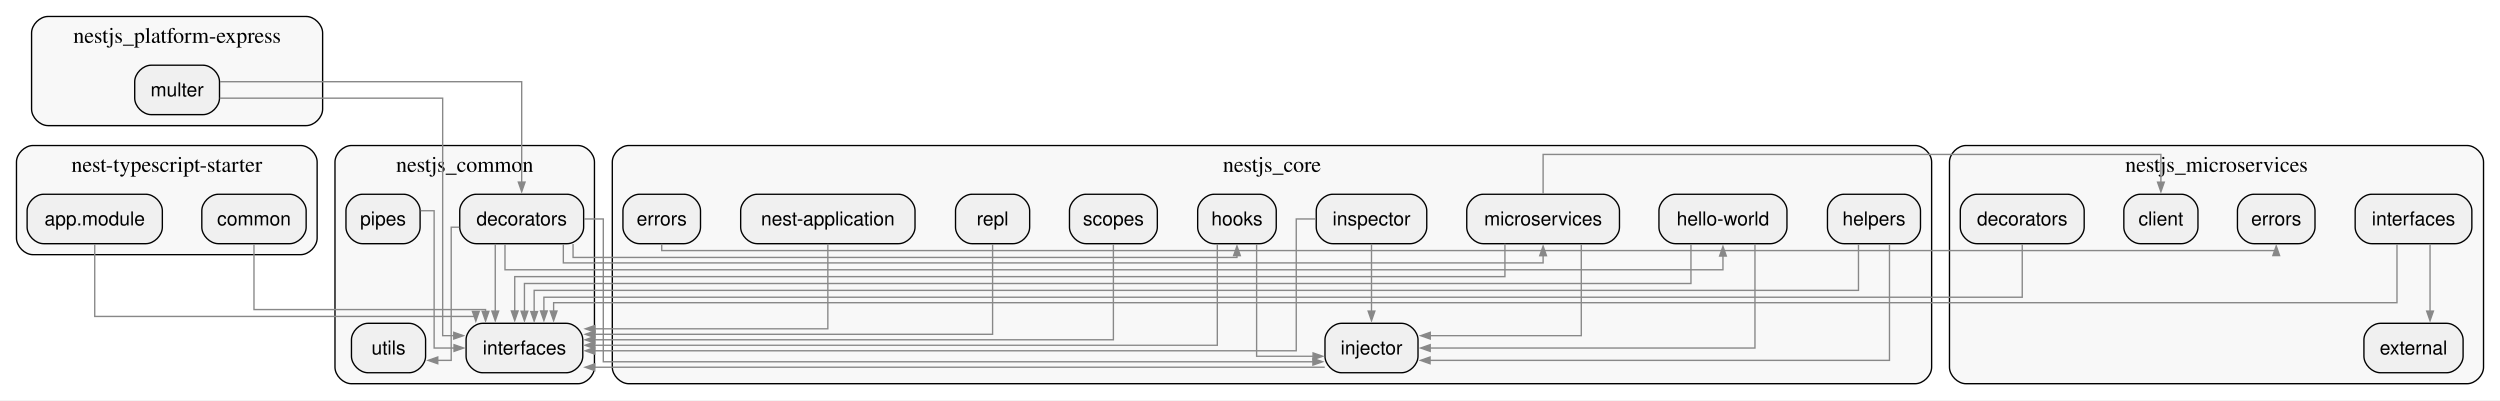
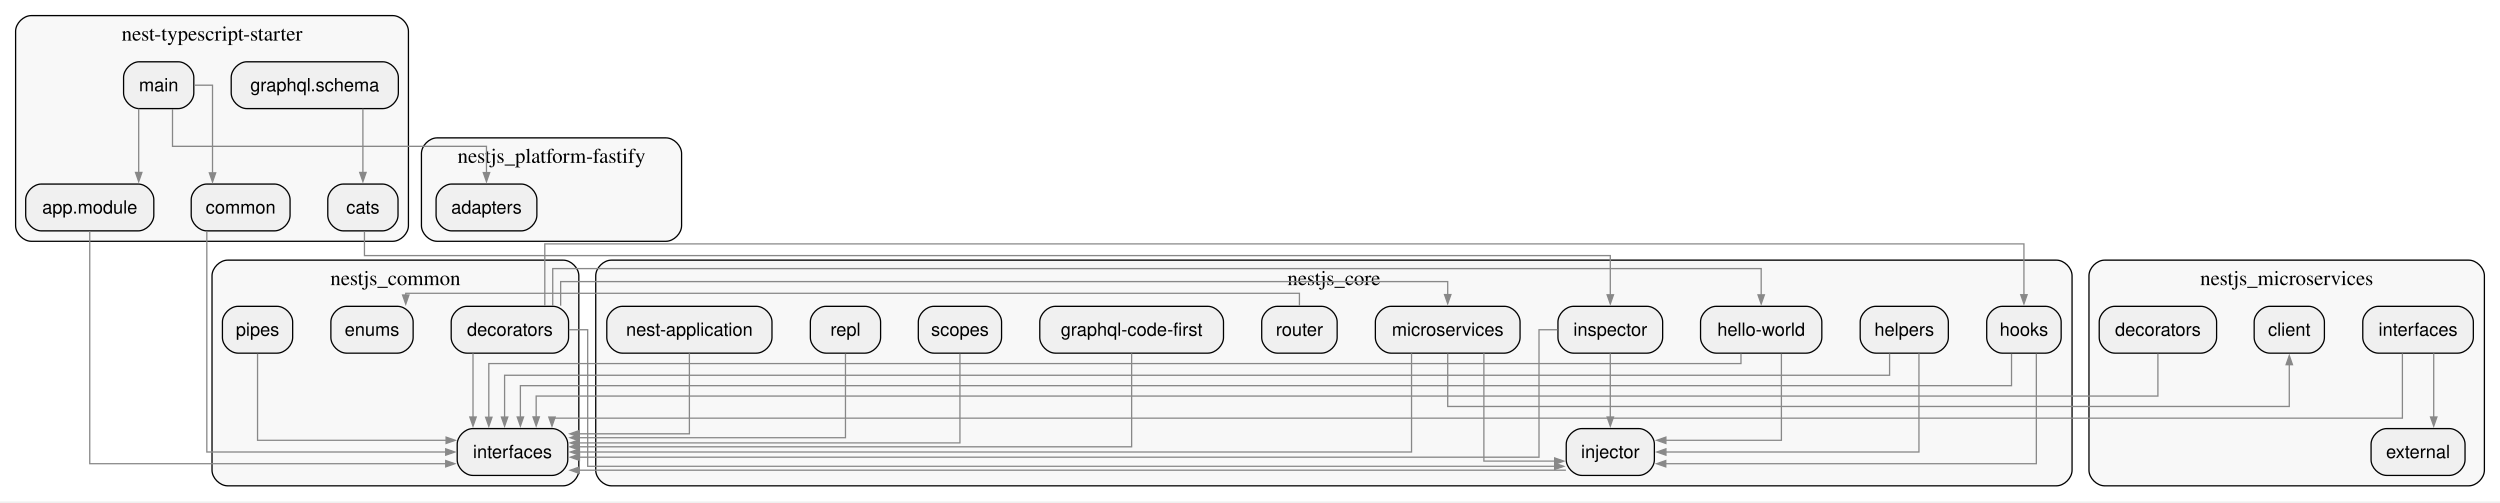
- <svg xmlns="http://www.w3.org/2000/svg" width="1821pt" height="292pt" viewBox="0.00 0.00 1821.00 292.00">
-   <g id="graph0" class="graph" transform="scale(1 1) rotate(0) translate(4 287.5)">
-     <polygon fill="white" stroke="none" points="-4,4 -4,-287.5 1817,-287.5 1817,4 -4,4" />
+ <svg xmlns="http://www.w3.org/2000/svg" width="1922pt" height="386pt" viewBox="0.00 0.00 1922.00 386.00">
+   <g id="graph0" class="graph" transform="scale(1 1) rotate(0) translate(4 381.5)">
+     <polygon fill="white" stroke="none" points="-4,4 -4,-381.5 1918,-381.5 1918,4 -4,4" />
    <g id="clust1" class="cluster">
-       <path fill="#f8f8f8" stroke="black" d="M20,-102C20,-102 215,-102 215,-102 221,-102 227,-108 227,-114 227,-114 227,-169.5 227,-169.5 227,-175.5 221,-181.5 215,-181.5 215,-181.5 20,-181.5 20,-181.5 14,-181.5 8,-175.5 8,-169.5 8,-169.5 8,-114 8,-114 8,-108 14,-102 20,-102" />
-       <text xml:space="preserve" text-anchor="middle" x="117.5" y="-162.3" font-family="Times,serif" font-size="16.00">nest-typescript-starter</text>
+       <path fill="#f8f8f8" stroke="black" d="M20,-196C20,-196 298,-196 298,-196 304,-196 310,-202 310,-208 310,-208 310,-357.5 310,-357.5 310,-363.5 304,-369.5 298,-369.5 298,-369.5 20,-369.5 20,-369.5 14,-369.5 8,-363.5 8,-357.5 8,-357.5 8,-208 8,-208 8,-202 14,-196 20,-196" />
+       <text xml:space="preserve" text-anchor="middle" x="159" y="-350.3" font-family="Times,serif" font-size="16.00">nest-typescript-starter</text>
    </g>
    <g id="clust2" class="cluster">
-       <path fill="#f8f8f8" stroke="black" d="M252,-8C252,-8 417,-8 417,-8 423,-8 429,-14 429,-20 429,-20 429,-169.5 429,-169.5 429,-175.5 423,-181.5 417,-181.5 417,-181.5 252,-181.5 252,-181.5 246,-181.5 240,-175.5 240,-169.5 240,-169.5 240,-20 240,-20 240,-14 246,-8 252,-8" />
-       <text xml:space="preserve" text-anchor="middle" x="334.5" y="-162.3" font-family="Times,serif" font-size="16.00">nestjs_common</text>
+       <path fill="#f8f8f8" stroke="black" d="M171,-8C171,-8 429,-8 429,-8 435,-8 441,-14 441,-20 441,-20 441,-169.5 441,-169.5 441,-175.5 435,-181.5 429,-181.5 429,-181.5 171,-181.5 171,-181.5 165,-181.5 159,-175.5 159,-169.5 159,-169.5 159,-20 159,-20 159,-14 165,-8 171,-8" />
+       <text xml:space="preserve" text-anchor="middle" x="300" y="-162.3" font-family="Times,serif" font-size="16.00">nestjs_common</text>
    </g>
    <g id="clust3" class="cluster">
-       <path fill="#f8f8f8" stroke="black" d="M454,-8C454,-8 1391,-8 1391,-8 1397,-8 1403,-14 1403,-20 1403,-20 1403,-169.5 1403,-169.5 1403,-175.5 1397,-181.5 1391,-181.5 1391,-181.5 454,-181.5 454,-181.5 448,-181.5 442,-175.5 442,-169.5 442,-169.5 442,-20 442,-20 442,-14 448,-8 454,-8" />
-       <text xml:space="preserve" text-anchor="middle" x="922.5" y="-162.3" font-family="Times,serif" font-size="16.00">nestjs_core</text>
+       <path fill="#f8f8f8" stroke="black" d="M466,-8C466,-8 1577,-8 1577,-8 1583,-8 1589,-14 1589,-20 1589,-20 1589,-169.5 1589,-169.5 1589,-175.5 1583,-181.5 1577,-181.5 1577,-181.5 466,-181.5 466,-181.5 460,-181.5 454,-175.5 454,-169.5 454,-169.5 454,-20 454,-20 454,-14 460,-8 466,-8" />
+       <text xml:space="preserve" text-anchor="middle" x="1021.5" y="-162.3" font-family="Times,serif" font-size="16.00">nestjs_core</text>
    </g>
    <g id="clust4" class="cluster">
-       <path fill="#f8f8f8" stroke="black" d="M1428,-8C1428,-8 1793,-8 1793,-8 1799,-8 1805,-14 1805,-20 1805,-20 1805,-169.5 1805,-169.5 1805,-175.5 1799,-181.5 1793,-181.5 1793,-181.5 1428,-181.5 1428,-181.5 1422,-181.5 1416,-175.5 1416,-169.5 1416,-169.5 1416,-20 1416,-20 1416,-14 1422,-8 1428,-8" />
-       <text xml:space="preserve" text-anchor="middle" x="1610.5" y="-162.3" font-family="Times,serif" font-size="16.00">nestjs_microservices</text>
+       <path fill="#f8f8f8" stroke="black" d="M1614,-8C1614,-8 1894,-8 1894,-8 1900,-8 1906,-14 1906,-20 1906,-20 1906,-169.5 1906,-169.5 1906,-175.5 1900,-181.5 1894,-181.5 1894,-181.5 1614,-181.5 1614,-181.5 1608,-181.5 1602,-175.5 1602,-169.5 1602,-169.5 1602,-20 1602,-20 1602,-14 1608,-8 1614,-8" />
+       <text xml:space="preserve" text-anchor="middle" x="1754" y="-162.3" font-family="Times,serif" font-size="16.00">nestjs_microservices</text>
    </g>
    <g id="clust5" class="cluster">
-       <path fill="#f8f8f8" stroke="black" d="M31,-196C31,-196 219,-196 219,-196 225,-196 231,-202 231,-208 231,-208 231,-263.5 231,-263.5 231,-269.5 225,-275.5 219,-275.5 219,-275.5 31,-275.5 31,-275.5 25,-275.5 19,-269.5 19,-263.5 19,-263.5 19,-208 19,-208 19,-202 25,-196 31,-196" />
-       <text xml:space="preserve" text-anchor="middle" x="125" y="-256.3" font-family="Times,serif" font-size="16.00">nestjs_platform-express</text>
+       <path fill="#f8f8f8" stroke="black" d="M332,-196C332,-196 508,-196 508,-196 514,-196 520,-202 520,-208 520,-208 520,-263.5 520,-263.5 520,-269.5 514,-275.5 508,-275.5 508,-275.5 332,-275.5 332,-275.5 326,-275.5 320,-269.5 320,-263.5 320,-263.5 320,-208 320,-208 320,-202 326,-196 332,-196" />
+       <text xml:space="preserve" text-anchor="middle" x="420" y="-256.3" font-family="Times,serif" font-size="16.00">nestjs_platform-fastify</text>
    </g>
    <g id="node1" class="node">
-       <path fill="#f0f0f0" stroke="black" d="M102.25,-146C102.25,-146 27.75,-146 27.75,-146 21.75,-146 15.75,-140 15.75,-134 15.75,-134 15.75,-122 15.75,-122 15.75,-116 21.75,-110 27.75,-110 27.75,-110 102.25,-110 102.25,-110 108.25,-110 114.25,-116 114.25,-122 114.25,-122 114.25,-134 114.25,-134 114.25,-140 108.25,-146 102.25,-146" />
-       <text xml:space="preserve" text-anchor="middle" x="65" y="-123.33" font-family="Helvetica,sans-Serif" font-size="14.00">app.module</text>
+       <path fill="#f0f0f0" stroke="black" d="M102.25,-240C102.25,-240 27.75,-240 27.75,-240 21.75,-240 15.75,-234 15.75,-228 15.75,-228 15.75,-216 15.75,-216 15.75,-210 21.75,-204 27.75,-204 27.75,-204 102.25,-204 102.25,-204 108.25,-204 114.25,-210 114.25,-216 114.25,-216 114.25,-228 114.25,-228 114.25,-234 108.25,-240 102.25,-240" />
+       <text xml:space="preserve" text-anchor="middle" x="65" y="-217.32" font-family="Helvetica,sans-Serif" font-size="14.00">app.module</text>
+     </g>
+     <g id="node8" class="node">
+       <path fill="#f0f0f0" stroke="black" d="M420.5,-52C420.5,-52 359.5,-52 359.5,-52 353.5,-52 347.5,-46 347.5,-40 347.5,-40 347.5,-28 347.5,-28 347.5,-22 353.5,-16 359.5,-16 359.5,-16 420.5,-16 420.5,-16 426.5,-16 432.5,-22 432.5,-28 432.5,-28 432.5,-40 432.5,-40 432.5,-46 426.5,-52 420.5,-52" />
+       <text xml:space="preserve" text-anchor="middle" x="390" y="-29.32" font-family="Helvetica,sans-Serif" font-size="14.00">interfaces</text>
+     </g>
+     <g id="edge1" class="edge">
+       <path fill="none" stroke="#888888" d="M65,-203.82C65,-155.05 65,-25 65,-25 65,-25 338.66,-25 338.66,-25" />
+       <polygon fill="#888888" stroke="#888888" points="338.66,-27.45 345.66,-25 338.66,-22.55 338.66,-27.45" />
+     </g>
+     <g id="node2" class="node">
+       <path fill="#f0f0f0" stroke="black" d="M290,-240C290,-240 260,-240 260,-240 254,-240 248,-234 248,-228 248,-228 248,-216 248,-216 248,-210 254,-204 260,-204 260,-204 290,-204 290,-204 296,-204 302,-210 302,-216 302,-216 302,-228 302,-228 302,-234 296,-240 290,-240" />
+       <text xml:space="preserve" text-anchor="middle" x="275" y="-217.32" font-family="Helvetica,sans-Serif" font-size="14.00">cats</text>
+     </g>
+     <g id="node15" class="node">
+       <path fill="#f0f0f0" stroke="black" d="M1262.25,-146C1262.25,-146 1205.75,-146 1205.75,-146 1199.75,-146 1193.75,-140 1193.75,-134 1193.75,-134 1193.75,-122 1193.75,-122 1193.75,-116 1199.75,-110 1205.75,-110 1205.75,-110 1262.25,-110 1262.25,-110 1268.25,-110 1274.25,-116 1274.25,-122 1274.25,-122 1274.25,-134 1274.25,-134 1274.25,-140 1268.25,-146 1262.25,-146" />
+       <text xml:space="preserve" text-anchor="middle" x="1234" y="-123.33" font-family="Helvetica,sans-Serif" font-size="14.00">inspector</text>
+     </g>
+     <g id="edge2" class="edge">
+       <path fill="none" stroke="#888888" d="M276.19,-203.5C276.19,-194.25 276.19,-185 276.19,-185 276.19,-185 1234,-185 1234,-185 1234,-185 1234,-154.86 1234,-154.86" />
+       <polygon fill="#888888" stroke="#888888" points="1236.45,-154.86 1234,-147.86 1231.55,-154.86 1236.45,-154.86" />
+     </g>
+     <g id="node3" class="node">
+       <path fill="#f0f0f0" stroke="black" d="M207,-240C207,-240 155,-240 155,-240 149,-240 143,-234 143,-228 143,-228 143,-216 143,-216 143,-210 149,-204 155,-204 155,-204 207,-204 207,-204 213,-204 219,-210 219,-216 219,-216 219,-228 219,-228 219,-234 213,-240 207,-240" />
+       <text xml:space="preserve" text-anchor="middle" x="181" y="-217.32" font-family="Helvetica,sans-Serif" font-size="14.00">common</text>
+     </g>
+     <g id="edge3" class="edge">
+       <path fill="none" stroke="#888888" d="M155,-203.63C155,-156.33 155,-34 155,-34 155,-34 338.66,-34 338.66,-34" />
+       <polygon fill="#888888" stroke="#888888" points="338.66,-36.45 345.66,-34 338.66,-31.55 338.66,-36.45" />
    </g>
    <g id="node4" class="node">
-       <path fill="#f0f0f0" stroke="black" d="M408.5,-52C408.5,-52 347.5,-52 347.5,-52 341.5,-52 335.5,-46 335.5,-40 335.5,-40 335.5,-28 335.5,-28 335.5,-22 341.5,-16 347.5,-16 347.5,-16 408.5,-16 408.5,-16 414.5,-16 420.5,-22 420.5,-28 420.5,-28 420.5,-40 420.5,-40 420.5,-46 414.5,-52 408.5,-52" />
-       <text xml:space="preserve" text-anchor="middle" x="378" y="-29.32" font-family="Helvetica,sans-Serif" font-size="14.00">interfaces</text>
-     </g>
-     <g id="edge1" class="edge">
-       <path fill="none" stroke="#888888" d="M65,-109.72C65,-88.68 65,-57 65,-57 65,-57 342.58,-57 342.58,-57 342.58,-57 342.58,-56.51 342.58,-56.51" />
-       <polygon fill="#888888" stroke="#888888" points="345.03,-60.64 342.58,-53.64 340.13,-60.64 345.03,-60.64" />
-     </g>
-     <g id="node2" class="node">
-       <path fill="#f0f0f0" stroke="black" d="M207,-146C207,-146 155,-146 155,-146 149,-146 143,-140 143,-134 143,-134 143,-122 143,-122 143,-116 149,-110 155,-110 155,-110 207,-110 207,-110 213,-110 219,-116 219,-122 219,-122 219,-134 219,-134 219,-140 213,-146 207,-146" />
-       <text xml:space="preserve" text-anchor="middle" x="181" y="-123.33" font-family="Helvetica,sans-Serif" font-size="14.00">common</text>
-     </g>
-     <g id="edge2" class="edge">
-       <path fill="none" stroke="#888888" d="M181,-109.62C181,-90.09 181,-62 181,-62 181,-62 349.67,-62 349.67,-62 349.67,-62 349.67,-60.72 349.67,-60.72" />
-       <polygon fill="#888888" stroke="#888888" points="352.12,-60.72 349.67,-53.72 347.22,-60.72 352.12,-60.72" />
-     </g>
-     <g id="node3" class="node">
-       <path fill="#f0f0f0" stroke="black" d="M409.12,-146C409.12,-146 342.88,-146 342.88,-146 336.88,-146 330.88,-140 330.88,-134 330.88,-134 330.88,-122 330.88,-122 330.88,-116 336.88,-110 342.88,-110 342.88,-110 409.12,-110 409.12,-110 415.12,-110 421.12,-116 421.12,-122 421.12,-122 421.12,-134 421.12,-134 421.12,-140 415.12,-146 409.12,-146" />
-       <text xml:space="preserve" text-anchor="middle" x="376" y="-123.33" font-family="Helvetica,sans-Serif" font-size="14.00">decorators</text>
-     </g>
-     <g id="edge3" class="edge">
-       <path fill="none" stroke="#888888" d="M356.75,-109.88C356.75,-109.88 356.75,-60.9 356.75,-60.9" />
-       <polygon fill="#888888" stroke="#888888" points="359.2,-60.9 356.75,-53.9 354.3,-60.9 359.2,-60.9" />
+       <path fill="#f0f0f0" stroke="black" d="M290.25,-334C290.25,-334 185.75,-334 185.75,-334 179.75,-334 173.75,-328 173.75,-322 173.75,-322 173.75,-310 173.75,-310 173.75,-304 179.75,-298 185.75,-298 185.75,-298 290.25,-298 290.25,-298 296.25,-298 302.25,-304 302.25,-310 302.25,-310 302.25,-322 302.25,-322 302.25,-328 296.25,-334 290.25,-334" />
+       <text xml:space="preserve" text-anchor="middle" x="238" y="-311.32" font-family="Helvetica,sans-Serif" font-size="14.00">graphql.schema</text>
+     </g>
+     <g id="edge4" class="edge">
+       <path fill="none" stroke="#888888" d="M275,-297.88C275,-297.88 275,-248.9 275,-248.9" />
+       <polygon fill="#888888" stroke="#888888" points="277.45,-248.9 275,-241.9 272.55,-248.9 277.45,-248.9" />
+     </g>
+     <g id="node5" class="node">
+       <path fill="#f0f0f0" stroke="black" d="M133,-334C133,-334 103,-334 103,-334 97,-334 91,-328 91,-322 91,-322 91,-310 91,-310 91,-304 97,-298 103,-298 103,-298 133,-298 133,-298 139,-298 145,-304 145,-310 145,-310 145,-322 145,-322 145,-328 139,-334 133,-334" />
+       <text xml:space="preserve" text-anchor="middle" x="118" y="-311.32" font-family="Helvetica,sans-Serif" font-size="14.00">main</text>
+     </g>
+     <g id="edge5" class="edge">
+       <path fill="none" stroke="#888888" d="M102.62,-297.88C102.62,-297.88 102.62,-248.9 102.62,-248.9" />
+       <polygon fill="#888888" stroke="#888888" points="105.08,-248.9 102.63,-241.9 100.18,-248.9 105.08,-248.9" />
+     </g>
+     <g id="edge6" class="edge">
+       <path fill="none" stroke="#888888" d="M145.37,-316C153.06,-316 159.38,-316 159.38,-316 159.38,-316 159.38,-248.64 159.38,-248.64" />
+       <polygon fill="#888888" stroke="#888888" points="161.83,-248.64 159.38,-241.64 156.93,-248.64 161.83,-248.64" />
+     </g>
+     <g id="node25" class="node">
+       <path fill="#f0f0f0" stroke="black" d="M396.75,-240C396.75,-240 343.25,-240 343.25,-240 337.25,-240 331.25,-234 331.25,-228 331.25,-228 331.25,-216 331.25,-216 331.25,-210 337.25,-204 343.25,-204 343.25,-204 396.75,-204 396.75,-204 402.75,-204 408.75,-210 408.75,-216 408.75,-216 408.75,-228 408.75,-228 408.75,-234 402.75,-240 396.75,-240" />
+       <text xml:space="preserve" text-anchor="middle" x="370" y="-217.32" font-family="Helvetica,sans-Serif" font-size="14.00">adapters</text>
+     </g>
+     <g id="edge7" class="edge">
+       <path fill="none" stroke="#888888" d="M128.62,-297.69C128.62,-284.5 128.62,-269 128.62,-269 128.62,-269 370,-269 370,-269 370,-269 370,-248.82 370,-248.82" />
+       <polygon fill="#888888" stroke="#888888" points="372.45,-248.82 370,-241.82 367.55,-248.82 372.45,-248.82" />
    </g>
    <g id="node6" class="node">
-       <path fill="#f0f0f0" stroke="black" d="M294,-52C294,-52 264,-52 264,-52 258,-52 252,-46 252,-40 252,-40 252,-28 252,-28 252,-22 258,-16 264,-16 264,-16 294,-16 294,-16 300,-16 306,-22 306,-28 306,-28 306,-40 306,-40 306,-46 300,-52 294,-52" />
-       <text xml:space="preserve" text-anchor="middle" x="279" y="-29.32" font-family="Helvetica,sans-Serif" font-size="14.00">utils</text>
-     </g>
-     <g id="edge4" class="edge">
-       <path fill="none" stroke="#888888" d="M330.55,-122C326.94,-122 324.66,-122 324.66,-122 324.66,-122 324.66,-25 324.66,-25 324.66,-25 314.86,-25 314.86,-25" />
-       <polygon fill="#888888" stroke="#888888" points="314.86,-22.55 307.86,-25 314.86,-27.45 314.86,-22.55" />
-     </g>
-     <g id="node8" class="node">
-       <path fill="#f0f0f0" stroke="black" d="M1285.62,-146C1285.62,-146 1216.38,-146 1216.38,-146 1210.38,-146 1204.38,-140 1204.38,-134 1204.38,-134 1204.38,-122 1204.38,-122 1204.38,-116 1210.38,-110 1216.38,-110 1216.38,-110 1285.62,-110 1285.62,-110 1291.62,-110 1297.62,-116 1297.62,-122 1297.62,-122 1297.62,-134 1297.62,-134 1297.62,-140 1291.62,-146 1285.62,-146" />
-       <text xml:space="preserve" text-anchor="middle" x="1251" y="-123.33" font-family="Helvetica,sans-Serif" font-size="14.00">hello-world</text>
-     </g>
-     <g id="edge5" class="edge">
-       <path fill="none" stroke="#888888" d="M363.83,-109.5C363.83,-100.25 363.83,-91 363.83,-91 363.83,-91 1251,-91 1251,-91 1251,-91 1251,-100.99 1251,-100.99" />
-       <polygon fill="#888888" stroke="#888888" points="1248.55,-100.99 1251,-107.99 1253.45,-100.99 1248.55,-100.99" />
+       <path fill="#f0f0f0" stroke="black" d="M421.12,-146C421.12,-146 354.88,-146 354.88,-146 348.88,-146 342.88,-140 342.88,-134 342.88,-134 342.88,-122 342.88,-122 342.88,-116 348.88,-110 354.88,-110 354.88,-110 421.12,-110 421.12,-110 427.12,-110 433.12,-116 433.12,-122 433.12,-122 433.12,-134 433.12,-134 433.12,-140 427.12,-146 421.12,-146" />
+       <text xml:space="preserve" text-anchor="middle" x="388" y="-123.33" font-family="Helvetica,sans-Serif" font-size="14.00">decorators</text>
+     </g>
+     <g id="edge8" class="edge">
+       <path fill="none" stroke="#888888" d="M359.64,-109.88C359.64,-109.88 359.64,-60.9 359.64,-60.9" />
+       <polygon fill="#888888" stroke="#888888" points="362.09,-60.9 359.64,-53.9 357.19,-60.9 362.09,-60.9" />
+     </g>
+     <g id="node11" class="node">
+       <path fill="#f0f0f0" stroke="black" d="M1384.62,-146C1384.62,-146 1315.38,-146 1315.38,-146 1309.38,-146 1303.38,-140 1303.38,-134 1303.38,-134 1303.38,-122 1303.38,-122 1303.38,-116 1309.38,-110 1315.38,-110 1315.38,-110 1384.62,-110 1384.62,-110 1390.62,-110 1396.62,-116 1396.62,-122 1396.62,-122 1396.62,-134 1396.62,-134 1396.62,-140 1390.62,-146 1384.62,-146" />
+       <text xml:space="preserve" text-anchor="middle" x="1350" y="-123.33" font-family="Helvetica,sans-Serif" font-size="14.00">hello-world</text>
+     </g>
+     <g id="edge9" class="edge">
+       <path fill="none" stroke="#888888" d="M420.94,-146.31C420.94,-159.5 420.94,-175 420.94,-175 420.94,-175 1350,-175 1350,-175 1350,-175 1350,-154.82 1350,-154.82" />
+       <polygon fill="#888888" stroke="#888888" points="1352.45,-154.82 1350,-147.82 1347.55,-154.82 1352.45,-154.82" />
+     </g>
+     <g id="node13" class="node">
+       <path fill="#f0f0f0" stroke="black" d="M1568.62,-146C1568.62,-146 1535.38,-146 1535.38,-146 1529.38,-146 1523.38,-140 1523.38,-134 1523.38,-134 1523.38,-122 1523.38,-122 1523.38,-116 1529.38,-110 1535.38,-110 1535.38,-110 1568.62,-110 1568.62,-110 1574.62,-110 1580.62,-116 1580.62,-122 1580.62,-122 1580.62,-134 1580.62,-134 1580.62,-140 1574.62,-146 1568.62,-146" />
+       <text xml:space="preserve" text-anchor="middle" x="1552" y="-123.33" font-family="Helvetica,sans-Serif" font-size="14.00">hooks</text>
+     </g>
+     <g id="edge10" class="edge">
+       <path fill="none" stroke="#888888" d="M414.84,-146.38C414.84,-165.91 414.84,-194 414.84,-194 414.84,-194 1552,-194 1552,-194 1552,-194 1552,-154.9 1552,-154.9" />
+       <polygon fill="#888888" stroke="#888888" points="1554.45,-154.9 1552,-147.9 1549.55,-154.9 1554.45,-154.9" />
+     </g>
+     <g id="node14" class="node">
+       <path fill="#f0f0f0" stroke="black" d="M1255.88,-52C1255.88,-52 1212.12,-52 1212.12,-52 1206.12,-52 1200.12,-46 1200.12,-40 1200.12,-40 1200.12,-28 1200.12,-28 1200.12,-22 1206.12,-16 1212.12,-16 1212.12,-16 1255.88,-16 1255.88,-16 1261.88,-16 1267.88,-22 1267.88,-28 1267.88,-28 1267.88,-40 1267.88,-40 1267.88,-46 1261.88,-52 1255.88,-52" />
+       <text xml:space="preserve" text-anchor="middle" x="1234" y="-29.32" font-family="Helvetica,sans-Serif" font-size="14.00">injector</text>
+     </g>
+     <g id="edge11" class="edge">
+       <path fill="none" stroke="#888888" d="M433.33,-128C441.68,-128 447.81,-128 447.81,-128 447.81,-128 447.81,-23 447.81,-23 447.81,-23 1191.2,-23 1191.2,-23" />
+       <polygon fill="#888888" stroke="#888888" points="1191.2,-25.45 1198.2,-23 1191.2,-20.55 1191.2,-25.45" />
+     </g>
+     <g id="node16" class="node">
+       <path fill="#f0f0f0" stroke="black" d="M1152.62,-146C1152.62,-146 1065.38,-146 1065.38,-146 1059.38,-146 1053.38,-140 1053.38,-134 1053.38,-134 1053.38,-122 1053.38,-122 1053.38,-116 1059.38,-110 1065.38,-110 1065.38,-110 1152.62,-110 1152.62,-110 1158.62,-110 1164.62,-116 1164.62,-122 1164.62,-122 1164.62,-134 1164.62,-134 1164.62,-140 1158.62,-146 1152.62,-146" />
+       <text xml:space="preserve" text-anchor="middle" x="1109" y="-123.33" font-family="Helvetica,sans-Serif" font-size="14.00">microservices</text>
+     </g>
+     <g id="edge12" class="edge">
+       <path fill="none" stroke="#888888" d="M427.03,-146.5C427.03,-155.75 427.03,-165 427.03,-165 427.03,-165 1109,-165 1109,-165 1109,-165 1109,-155.01 1109,-155.01" />
+       <polygon fill="#888888" stroke="#888888" points="1111.45,-155.01 1109,-148.01 1106.55,-155.01 1111.45,-155.01" />
+     </g>
+     <g id="node7" class="node">
+       <path fill="#f0f0f0" stroke="black" d="M301.62,-146C301.62,-146 262.38,-146 262.38,-146 256.38,-146 250.38,-140 250.38,-134 250.38,-134 250.38,-122 250.38,-122 250.38,-116 256.38,-110 262.38,-110 262.38,-110 301.62,-110 301.62,-110 307.62,-110 313.62,-116 313.62,-122 313.62,-122 313.62,-134 313.62,-134 313.62,-140 307.62,-146 301.62,-146" />
+       <text xml:space="preserve" text-anchor="middle" x="282" y="-123.33" font-family="Helvetica,sans-Serif" font-size="14.00">enums</text>
+     </g>
+     <g id="node9" class="node">
+       <path fill="#f0f0f0" stroke="black" d="M209,-146C209,-146 179,-146 179,-146 173,-146 167,-140 167,-134 167,-134 167,-122 167,-122 167,-116 173,-110 179,-110 179,-110 209,-110 209,-110 215,-110 221,-116 221,-122 221,-122 221,-134 221,-134 221,-140 215,-146 209,-146" />
+       <text xml:space="preserve" text-anchor="middle" x="194" y="-123.33" font-family="Helvetica,sans-Serif" font-size="14.00">pipes</text>
+     </g>
+     <g id="edge13" class="edge">
+       <path fill="none" stroke="#888888" d="M194,-109.56C194,-84.56 194,-43 194,-43 194,-43 338.96,-43 338.96,-43" />
+       <polygon fill="#888888" stroke="#888888" points="338.96,-45.45 345.96,-43 338.96,-40.55 338.96,-45.45" />
    </g>
    <g id="node10" class="node">
-       <path fill="#f0f0f0" stroke="black" d="M913.62,-146C913.62,-146 880.38,-146 880.38,-146 874.38,-146 868.38,-140 868.38,-134 868.38,-134 868.38,-122 868.38,-122 868.38,-116 874.38,-110 880.38,-110 880.38,-110 913.62,-110 913.62,-110 919.62,-110 925.62,-116 925.62,-122 925.62,-122 925.62,-134 925.62,-134 925.62,-140 919.62,-146 913.62,-146" />
-       <text xml:space="preserve" text-anchor="middle" x="897" y="-123.33" font-family="Helvetica,sans-Serif" font-size="14.00">hooks</text>
-     </g>
-     <g id="edge6" class="edge">
-       <path fill="none" stroke="#888888" d="M413.42,-109.79C413.42,-104.45 413.42,-100 413.42,-100 413.42,-100 897,-100 897,-100 897,-100 897,-101.28 897,-101.28" />
-       <polygon fill="#888888" stroke="#888888" points="894.55,-101.28 897,-108.28 899.45,-101.28 894.55,-101.28" />
-     </g>
-     <g id="node11" class="node">
-       <path fill="#f0f0f0" stroke="black" d="M1016.88,-52C1016.88,-52 973.12,-52 973.12,-52 967.12,-52 961.12,-46 961.12,-40 961.12,-40 961.12,-28 961.12,-28 961.12,-22 967.12,-16 973.12,-16 973.12,-16 1016.88,-16 1016.88,-16 1022.88,-16 1028.88,-22 1028.88,-28 1028.88,-28 1028.88,-40 1028.88,-40 1028.88,-46 1022.88,-52 1016.88,-52" />
-       <text xml:space="preserve" text-anchor="middle" x="995" y="-29.32" font-family="Helvetica,sans-Serif" font-size="14.00">injector</text>
-     </g>
-     <g id="edge7" class="edge">
-       <path fill="none" stroke="#888888" d="M421.35,-128C429.49,-128 435.44,-128 435.44,-128 435.44,-128 435.44,-24 435.44,-24 435.44,-24 952.33,-24 952.33,-24" />
-       <polygon fill="#888888" stroke="#888888" points="952.33,-26.45 959.33,-24 952.33,-21.55 952.33,-26.45" />
-     </g>
-     <g id="node13" class="node">
-       <path fill="#f0f0f0" stroke="black" d="M1163.62,-146C1163.62,-146 1076.38,-146 1076.38,-146 1070.38,-146 1064.38,-140 1064.38,-134 1064.38,-134 1064.38,-122 1064.38,-122 1064.38,-116 1070.38,-110 1076.38,-110 1076.38,-110 1163.62,-110 1163.62,-110 1169.62,-110 1175.62,-116 1175.62,-122 1175.62,-122 1175.62,-134 1175.62,-134 1175.62,-140 1169.62,-146 1163.62,-146" />
-       <text xml:space="preserve" text-anchor="middle" x="1120" y="-123.33" font-family="Helvetica,sans-Serif" font-size="14.00">microservices</text>
-     </g>
-     <g id="edge8" class="edge">
-       <path fill="none" stroke="#888888" d="M406.33,-109.76C406.33,-102.57 406.33,-96 406.33,-96 406.33,-96 1120,-96 1120,-96 1120,-96 1120,-101.24 1120,-101.24" />
-       <polygon fill="#888888" stroke="#888888" points="1117.55,-101.24 1120,-108.24 1122.45,-101.24 1117.55,-101.24" />
-     </g>
-     <g id="node5" class="node">
-       <path fill="#f0f0f0" stroke="black" d="M290,-146C290,-146 260,-146 260,-146 254,-146 248,-140 248,-134 248,-134 248,-122 248,-122 248,-116 254,-110 260,-110 260,-110 290,-110 290,-110 296,-110 302,-116 302,-122 302,-122 302,-134 302,-134 302,-140 296,-146 290,-146" />
-       <text xml:space="preserve" text-anchor="middle" x="275" y="-123.33" font-family="Helvetica,sans-Serif" font-size="14.00">pipes</text>
-     </g>
-     <g id="edge9" class="edge">
-       <path fill="none" stroke="#888888" d="M302.44,-134C308.02,-134 312.22,-134 312.22,-134 312.22,-134 312.22,-34 312.22,-34 312.22,-34 326.71,-34 326.71,-34" />
-       <polygon fill="#888888" stroke="#888888" points="326.71,-36.45 333.71,-34 326.71,-31.55 326.71,-36.45" />
-     </g>
-     <g id="node7" class="node">
-       <path fill="#f0f0f0" stroke="black" d="M494.25,-146C494.25,-146 461.75,-146 461.75,-146 455.75,-146 449.75,-140 449.75,-134 449.75,-134 449.75,-122 449.75,-122 449.75,-116 455.75,-110 461.75,-110 461.75,-110 494.25,-110 494.25,-110 500.25,-110 506.25,-116 506.25,-122 506.25,-122 506.25,-134 506.25,-134 506.25,-140 500.25,-146 494.25,-146" />
-       <text xml:space="preserve" text-anchor="middle" x="478" y="-123.33" font-family="Helvetica,sans-Serif" font-size="14.00">errors</text>
+       <path fill="#f0f0f0" stroke="black" d="M924.62,-146C924.62,-146 807.38,-146 807.38,-146 801.38,-146 795.38,-140 795.38,-134 795.38,-134 795.38,-122 795.38,-122 795.38,-116 801.38,-110 807.38,-110 807.38,-110 924.62,-110 924.62,-110 930.62,-110 936.62,-116 936.62,-122 936.62,-122 936.62,-134 936.62,-134 936.62,-140 930.62,-146 924.62,-146" />
+       <text xml:space="preserve" text-anchor="middle" x="866" y="-123.33" font-family="Helvetica,sans-Serif" font-size="14.00">graphql-code-first</text>
+     </g>
+     <g id="edge14" class="edge">
+       <path fill="none" stroke="#888888" d="M866,-109.79C866,-83.49 866,-38 866,-38 866,-38 441.17,-38 441.17,-38" />
+       <polygon fill="#888888" stroke="#888888" points="441.17,-35.55 434.17,-38 441.17,-40.45 441.17,-35.55" />
+     </g>
+     <g id="edge15" class="edge">
+       <path fill="none" stroke="#888888" d="M1334.46,-109.66C1334.46,-105.36 1334.46,-102 1334.46,-102 1334.46,-102 371.79,-102 371.79,-102 371.79,-102 371.79,-60.74 371.79,-60.74" />
+       <polygon fill="#888888" stroke="#888888" points="374.24,-60.74 371.79,-53.74 369.34,-60.74 374.24,-60.74" />
+     </g>
+     <g id="edge16" class="edge">
+       <path fill="none" stroke="#888888" d="M1365.54,-109.56C1365.54,-84.56 1365.54,-43 1365.54,-43 1365.54,-43 1276.73,-43 1276.73,-43" />
+       <polygon fill="#888888" stroke="#888888" points="1276.73,-40.55 1269.73,-43 1276.73,-45.45 1276.73,-40.55" />
+     </g>
+     <g id="node12" class="node">
+       <path fill="#f0f0f0" stroke="black" d="M1481.88,-146C1481.88,-146 1438.12,-146 1438.12,-146 1432.12,-146 1426.12,-140 1426.12,-134 1426.12,-134 1426.12,-122 1426.12,-122 1426.12,-116 1432.12,-110 1438.12,-110 1438.12,-110 1481.88,-110 1481.88,-110 1487.88,-110 1493.88,-116 1493.88,-122 1493.88,-122 1493.88,-134 1493.88,-134 1493.88,-140 1487.88,-146 1481.88,-146" />
+       <text xml:space="preserve" text-anchor="middle" x="1460" y="-123.33" font-family="Helvetica,sans-Serif" font-size="14.00">helpers</text>
+     </g>
+     <g id="edge17" class="edge">
+       <path fill="none" stroke="#888888" d="M1448.71,-109.68C1448.71,-101.21 1448.71,-93 1448.71,-93 1448.71,-93 383.93,-93 383.93,-93 383.93,-93 383.93,-60.86 383.93,-60.86" />
+       <polygon fill="#888888" stroke="#888888" points="386.38,-60.86 383.93,-53.86 381.48,-60.86 386.38,-60.86" />
+     </g>
+     <g id="edge18" class="edge">
+       <path fill="none" stroke="#888888" d="M1471.29,-109.88C1471.29,-82.56 1471.29,-34 1471.29,-34 1471.29,-34 1276.76,-34 1276.76,-34" />
+       <polygon fill="#888888" stroke="#888888" points="1276.76,-31.55 1269.76,-34 1276.76,-36.45 1276.76,-31.55" />
+     </g>
+     <g id="edge19" class="edge">
+       <path fill="none" stroke="#888888" d="M1542.46,-109.51C1542.46,-97.86 1542.46,-85 1542.46,-85 1542.46,-85 396.07,-85 396.07,-85 396.07,-85 396.07,-60.93 396.07,-60.93" />
+       <polygon fill="#888888" stroke="#888888" points="398.52,-60.93 396.07,-53.93 393.62,-60.93 398.52,-60.93" />
+     </g>
+     <g id="edge20" class="edge">
+       <path fill="none" stroke="#888888" d="M1561.54,-109.59C1561.54,-79.96 1561.54,-25 1561.54,-25 1561.54,-25 1276.64,-25 1276.64,-25" />
+       <polygon fill="#888888" stroke="#888888" points="1276.64,-22.55 1269.64,-25 1276.64,-27.45 1276.64,-22.55" />
+     </g>
+     <g id="edge21" class="edge">
+       <path fill="none" stroke="#888888" d="M1199.87,-20C1199.87,-20 441.38,-20 441.38,-20" />
+       <polygon fill="#888888" stroke="#888888" points="441.38,-17.55 434.38,-20 441.38,-22.45 441.38,-17.55" />
+     </g>
+     <g id="edge22" class="edge">
+       <path fill="none" stroke="#888888" d="M1193.3,-128C1185.23,-128 1179.19,-128 1179.19,-128 1179.19,-128 1179.19,-30 1179.19,-30 1179.19,-30 441.5,-30 441.5,-30" />
+       <polygon fill="#888888" stroke="#888888" points="441.5,-27.55 434.5,-30 441.5,-32.45 441.5,-27.55" />
+     </g>
+     <g id="edge23" class="edge">
+       <path fill="none" stroke="#888888" d="M1234,-109.88C1234,-109.88 1234,-60.9 1234,-60.9" />
+       <polygon fill="#888888" stroke="#888888" points="1236.45,-60.9 1234,-53.9 1231.55,-60.9 1236.45,-60.9" />
+     </g>
+     <g id="edge24" class="edge">
+       <path fill="none" stroke="#888888" d="M1081.19,-109.88C1081.19,-82.56 1081.19,-34 1081.19,-34 1081.19,-34 441.49,-34 441.49,-34" />
+       <polygon fill="#888888" stroke="#888888" points="441.49,-31.55 434.49,-34 441.49,-36.45 441.49,-31.55" />
+     </g>
+     <g id="edge25" class="edge">
+       <path fill="none" stroke="#888888" d="M1136.81,-109.94C1136.81,-80.89 1136.81,-27 1136.81,-27 1136.81,-27 1191.22,-27 1191.22,-27" />
+       <polygon fill="#888888" stroke="#888888" points="1191.22,-29.45 1198.22,-27 1191.22,-24.55 1191.22,-29.45" />
+     </g>
+     <g id="node21" class="node">
+       <path fill="#f0f0f0" stroke="black" d="M1771,-146C1771,-146 1741,-146 1741,-146 1735,-146 1729,-140 1729,-134 1729,-134 1729,-122 1729,-122 1729,-116 1735,-110 1741,-110 1741,-110 1771,-110 1771,-110 1777,-110 1783,-116 1783,-122 1783,-122 1783,-134 1783,-134 1783,-140 1777,-146 1771,-146" />
+       <text xml:space="preserve" text-anchor="middle" x="1756" y="-123.33" font-family="Helvetica,sans-Serif" font-size="14.00">client</text>
+     </g>
+     <g id="edge26" class="edge">
+       <path fill="none" stroke="#888888" d="M1109,-109.66C1109,-92.34 1109,-69 1109,-69 1109,-69 1756,-69 1756,-69 1756,-69 1756,-101.14 1756,-101.14" />
+       <polygon fill="#888888" stroke="#888888" points="1753.55,-101.14 1756,-108.14 1758.45,-101.14 1753.55,-101.14" />
+     </g>
+     <g id="node17" class="node">
+       <path fill="#f0f0f0" stroke="black" d="M577.5,-146C577.5,-146 474.5,-146 474.5,-146 468.5,-146 462.5,-140 462.5,-134 462.5,-134 462.5,-122 462.5,-122 462.5,-116 468.5,-110 474.5,-110 474.5,-110 577.5,-110 577.5,-110 583.5,-110 589.5,-116 589.5,-122 589.5,-122 589.5,-134 589.5,-134 589.5,-140 583.5,-146 577.5,-146" />
+       <text xml:space="preserve" text-anchor="middle" x="526" y="-123.33" font-family="Helvetica,sans-Serif" font-size="14.00">nest-application</text>
+     </g>
+     <g id="edge27" class="edge">
+       <path fill="none" stroke="#888888" d="M526,-109.85C526,-86.24 526,-48 526,-48 526,-48 441.17,-48 441.17,-48" />
+       <polygon fill="#888888" stroke="#888888" points="441.17,-45.55 434.17,-48 441.17,-50.45 441.17,-45.55" />
+     </g>
+     <g id="node18" class="node">
+       <path fill="#f0f0f0" stroke="black" d="M661,-146C661,-146 631,-146 631,-146 625,-146 619,-140 619,-134 619,-134 619,-122 619,-122 619,-116 625,-110 631,-110 631,-110 661,-110 661,-110 667,-110 673,-116 673,-122 673,-122 673,-134 673,-134 673,-140 667,-146 661,-146" />
+       <text xml:space="preserve" text-anchor="middle" x="646" y="-123.33" font-family="Helvetica,sans-Serif" font-size="14.00">repl</text>
+     </g>
+     <g id="edge28" class="edge">
+       <path fill="none" stroke="#888888" d="M646,-109.58C646,-85.13 646,-45 646,-45 646,-45 441.36,-45 441.36,-45" />
+       <polygon fill="#888888" stroke="#888888" points="441.36,-42.55 434.36,-45 441.36,-47.45 441.36,-42.55" />
    </g>
    <g id="node19" class="node">
-       <path fill="#f0f0f0" stroke="black" d="M1670.25,-146C1670.25,-146 1637.75,-146 1637.75,-146 1631.75,-146 1625.75,-140 1625.75,-134 1625.75,-134 1625.75,-122 1625.75,-122 1625.75,-116 1631.75,-110 1637.75,-110 1637.75,-110 1670.25,-110 1670.25,-110 1676.25,-110 1682.25,-116 1682.25,-122 1682.25,-122 1682.25,-134 1682.25,-134 1682.25,-140 1676.25,-146 1670.25,-146" />
-       <text xml:space="preserve" text-anchor="middle" x="1654" y="-123.33" font-family="Helvetica,sans-Serif" font-size="14.00">errors</text>
-     </g>
-     <g id="edge10" class="edge">
-       <path fill="none" stroke="#888888" d="M478,-109.88C478,-107.03 478,-105 478,-105 478,-105 1654,-105 1654,-105 1654,-105 1654,-105.49 1654,-105.49" />
-       <polygon fill="#888888" stroke="#888888" points="1651.55,-101.36 1654,-108.36 1656.45,-101.36 1651.55,-101.36" />
-     </g>
-     <g id="edge11" class="edge">
-       <path fill="none" stroke="#888888" d="M1227.69,-109.69C1227.69,-96.5 1227.69,-81 1227.69,-81 1227.69,-81 378,-81 378,-81 378,-81 378,-60.82 378,-60.82" />
-       <polygon fill="#888888" stroke="#888888" points="380.45,-60.82 378,-53.82 375.55,-60.82 380.45,-60.82" />
-     </g>
-     <g id="edge12" class="edge">
-       <path fill="none" stroke="#888888" d="M1274.31,-109.88C1274.31,-82.56 1274.31,-34 1274.31,-34 1274.31,-34 1037.76,-34 1037.76,-34" />
-       <polygon fill="#888888" stroke="#888888" points="1037.76,-31.55 1030.76,-34 1037.76,-36.45 1037.76,-31.55" />
-     </g>
-     <g id="node9" class="node">
-       <path fill="#f0f0f0" stroke="black" d="M1382.88,-146C1382.88,-146 1339.12,-146 1339.12,-146 1333.12,-146 1327.12,-140 1327.12,-134 1327.12,-134 1327.12,-122 1327.12,-122 1327.12,-116 1333.12,-110 1339.12,-110 1339.12,-110 1382.88,-110 1382.88,-110 1388.88,-110 1394.88,-116 1394.88,-122 1394.88,-122 1394.88,-134 1394.88,-134 1394.88,-140 1388.88,-146 1382.88,-146" />
-       <text xml:space="preserve" text-anchor="middle" x="1361" y="-123.33" font-family="Helvetica,sans-Serif" font-size="14.00">helpers</text>
-     </g>
-     <g id="edge13" class="edge">
-       <path fill="none" stroke="#888888" d="M1349.71,-109.52C1349.71,-94.57 1349.71,-76 1349.71,-76 1349.71,-76 385.08,-76 385.08,-76 385.08,-76 385.08,-60.57 385.08,-60.57" />
-       <polygon fill="#888888" stroke="#888888" points="387.53,-60.57 385.08,-53.57 382.63,-60.57 387.53,-60.57" />
-     </g>
-     <g id="edge14" class="edge">
-       <path fill="none" stroke="#888888" d="M1372.29,-109.59C1372.29,-79.96 1372.29,-25 1372.29,-25 1372.29,-25 1037.66,-25 1037.66,-25" />
-       <polygon fill="#888888" stroke="#888888" points="1037.66,-22.55 1030.66,-25 1037.66,-27.45 1037.66,-22.55" />
-     </g>
-     <g id="edge15" class="edge">
-       <path fill="none" stroke="#888888" d="M882.69,-109.82C882.69,-83.01 882.69,-36 882.69,-36 882.69,-36 429.11,-36 429.11,-36" />
-       <polygon fill="#888888" stroke="#888888" points="429.11,-33.55 422.11,-36 429.11,-38.45 429.11,-33.55" />
-     </g>
-     <g id="edge16" class="edge">
-       <path fill="none" stroke="#888888" d="M911.31,-109.66C911.31,-80.79 911.31,-28 911.31,-28 911.31,-28 952.45,-28 952.45,-28" />
-       <polygon fill="#888888" stroke="#888888" points="952.45,-30.45 959.45,-28 952.45,-25.55 952.45,-30.45" />
-     </g>
-     <g id="edge17" class="edge">
-       <path fill="none" stroke="#888888" d="M960.95,-20C960.95,-20 429.23,-20 429.23,-20" />
-       <polygon fill="#888888" stroke="#888888" points="429.23,-17.55 422.23,-20 429.23,-22.45 429.23,-17.55" />
-     </g>
-     <g id="node12" class="node">
-       <path fill="#f0f0f0" stroke="black" d="M1023.25,-146C1023.25,-146 966.75,-146 966.75,-146 960.75,-146 954.75,-140 954.75,-134 954.75,-134 954.75,-122 954.75,-122 954.75,-116 960.75,-110 966.75,-110 966.75,-110 1023.25,-110 1023.25,-110 1029.25,-110 1035.25,-116 1035.25,-122 1035.25,-122 1035.25,-134 1035.25,-134 1035.25,-140 1029.25,-146 1023.25,-146" />
-       <text xml:space="preserve" text-anchor="middle" x="995" y="-123.33" font-family="Helvetica,sans-Serif" font-size="14.00">inspector</text>
-     </g>
-     <g id="edge18" class="edge">
-       <path fill="none" stroke="#888888" d="M954.3,-128C946.23,-128 940.19,-128 940.19,-128 940.19,-128 940.19,-32 940.19,-32 940.19,-32 429.23,-32 429.23,-32" />
-       <polygon fill="#888888" stroke="#888888" points="429.23,-29.55 422.23,-32 429.23,-34.45 429.23,-29.55" />
-     </g>
-     <g id="edge19" class="edge">
-       <path fill="none" stroke="#888888" d="M995,-109.88C995,-109.88 995,-60.9 995,-60.9" />
-       <polygon fill="#888888" stroke="#888888" points="997.45,-60.9 995,-53.9 992.55,-60.9 997.45,-60.9" />
-     </g>
-     <g id="edge20" class="edge">
-       <path fill="none" stroke="#888888" d="M1092.19,-109.94C1092.19,-98.56 1092.19,-86 1092.19,-86 1092.19,-86 370.92,-86 370.92,-86 370.92,-86 370.92,-60.99 370.92,-60.99" />
-       <polygon fill="#888888" stroke="#888888" points="373.37,-60.99 370.92,-53.99 368.47,-60.99 373.37,-60.99" />
-     </g>
-     <g id="edge21" class="edge">
-       <path fill="none" stroke="#888888" d="M1147.81,-109.56C1147.81,-84.56 1147.81,-43 1147.81,-43 1147.81,-43 1037.81,-43 1037.81,-43" />
-       <polygon fill="#888888" stroke="#888888" points="1037.81,-40.55 1030.81,-43 1037.81,-45.45 1037.81,-40.55" />
-     </g>
-     <g id="node17" class="node">
-       <path fill="#f0f0f0" stroke="black" d="M1585,-146C1585,-146 1555,-146 1555,-146 1549,-146 1543,-140 1543,-134 1543,-134 1543,-122 1543,-122 1543,-116 1549,-110 1555,-110 1555,-110 1585,-110 1585,-110 1591,-110 1597,-116 1597,-122 1597,-122 1597,-134 1597,-134 1597,-140 1591,-146 1585,-146" />
-       <text xml:space="preserve" text-anchor="middle" x="1570" y="-123.33" font-family="Helvetica,sans-Serif" font-size="14.00">client</text>
-     </g>
-     <g id="edge22" class="edge">
-       <path fill="none" stroke="#888888" d="M1120,-146.31C1120,-159.5 1120,-175 1120,-175 1120,-175 1570,-175 1570,-175 1570,-175 1570,-154.82 1570,-154.82" />
-       <polygon fill="#888888" stroke="#888888" points="1572.45,-154.82 1570,-147.82 1567.55,-154.82 1572.45,-154.82" />
-     </g>
-     <g id="node14" class="node">
-       <path fill="#f0f0f0" stroke="black" d="M650.5,-146C650.5,-146 547.5,-146 547.5,-146 541.5,-146 535.5,-140 535.5,-134 535.5,-134 535.5,-122 535.5,-122 535.5,-116 541.5,-110 547.5,-110 547.5,-110 650.5,-110 650.5,-110 656.5,-110 662.5,-116 662.5,-122 662.5,-122 662.5,-134 662.5,-134 662.5,-140 656.5,-146 650.5,-146" />
-       <text xml:space="preserve" text-anchor="middle" x="599" y="-123.33" font-family="Helvetica,sans-Serif" font-size="14.00">nest-application</text>
-     </g>
-     <g id="edge23" class="edge">
-       <path fill="none" stroke="#888888" d="M599,-109.85C599,-86.24 599,-48 599,-48 599,-48 429.39,-48 429.39,-48" />
-       <polygon fill="#888888" stroke="#888888" points="429.39,-45.55 422.39,-48 429.39,-50.45 429.39,-45.55" />
-     </g>
-     <g id="node15" class="node">
-       <path fill="#f0f0f0" stroke="black" d="M734,-146C734,-146 704,-146 704,-146 698,-146 692,-140 692,-134 692,-134 692,-122 692,-122 692,-116 698,-110 704,-110 704,-110 734,-110 734,-110 740,-110 746,-116 746,-122 746,-122 746,-134 746,-134 746,-140 740,-146 734,-146" />
-       <text xml:space="preserve" text-anchor="middle" x="719" y="-123.33" font-family="Helvetica,sans-Serif" font-size="14.00">repl</text>
-     </g>
-     <g id="edge24" class="edge">
-       <path fill="none" stroke="#888888" d="M719,-109.77C719,-85.07 719,-44 719,-44 719,-44 429.36,-44 429.36,-44" />
-       <polygon fill="#888888" stroke="#888888" points="429.36,-41.55 422.36,-44 429.36,-46.45 429.36,-41.55" />
-     </g>
-     <g id="node16" class="node">
-       <path fill="#f0f0f0" stroke="black" d="M827,-146C827,-146 787,-146 787,-146 781,-146 775,-140 775,-134 775,-134 775,-122 775,-122 775,-116 781,-110 787,-110 787,-110 827,-110 827,-110 833,-110 839,-116 839,-122 839,-122 839,-134 839,-134 839,-140 833,-146 827,-146" />
-       <text xml:space="preserve" text-anchor="middle" x="807" y="-123.33" font-family="Helvetica,sans-Serif" font-size="14.00">scopes</text>
-     </g>
-     <g id="edge25" class="edge">
-       <path fill="none" stroke="#888888" d="M807,-109.77C807,-83.99 807,-40 807,-40 807,-40 429.22,-40 429.22,-40" />
-       <polygon fill="#888888" stroke="#888888" points="429.22,-37.55 422.22,-40 429.22,-42.45 429.22,-37.55" />
-     </g>
-     <g id="node18" class="node">
-       <path fill="#f0f0f0" stroke="black" d="M1502.12,-146C1502.12,-146 1435.88,-146 1435.88,-146 1429.88,-146 1423.88,-140 1423.88,-134 1423.88,-134 1423.88,-122 1423.88,-122 1423.88,-116 1429.88,-110 1435.88,-110 1435.88,-110 1502.12,-110 1502.12,-110 1508.12,-110 1514.12,-116 1514.12,-122 1514.12,-122 1514.12,-134 1514.12,-134 1514.12,-140 1508.12,-146 1502.12,-146" />
-       <text xml:space="preserve" text-anchor="middle" x="1469" y="-123.33" font-family="Helvetica,sans-Serif" font-size="14.00">decorators</text>
-     </g>
-     <g id="edge27" class="edge">
-       <path fill="none" stroke="#888888" d="M1469,-109.65C1469,-92.99 1469,-71 1469,-71 1469,-71 392.17,-71 392.17,-71 392.17,-71 392.17,-61.01 392.17,-61.01" />
-       <polygon fill="#888888" stroke="#888888" points="394.62,-61.01 392.17,-54.01 389.72,-61.01 394.62,-61.01" />
+       <path fill="#f0f0f0" stroke="black" d="M1012,-146C1012,-146 978,-146 978,-146 972,-146 966,-140 966,-134 966,-134 966,-122 966,-122 966,-116 972,-110 978,-110 978,-110 1012,-110 1012,-110 1018,-110 1024,-116 1024,-122 1024,-122 1024,-134 1024,-134 1024,-140 1018,-146 1012,-146" />
+       <text xml:space="preserve" text-anchor="middle" x="995" y="-123.33" font-family="Helvetica,sans-Serif" font-size="14.00">router</text>
+     </g>
+     <g id="edge29" class="edge">
+       <path fill="none" stroke="#888888" d="M995,-146.21C995,-151.55 995,-156 995,-156 995,-156 307.94,-156 307.94,-156 307.94,-156 307.94,-154.72 307.94,-154.72" />
+       <polygon fill="#888888" stroke="#888888" points="310.39,-154.72 307.94,-147.72 305.49,-154.72 310.39,-154.72" />
    </g>
    <g id="node20" class="node">
-       <path fill="#f0f0f0" stroke="black" d="M1778.12,-52C1778.12,-52 1729.88,-52 1729.88,-52 1723.88,-52 1717.88,-46 1717.88,-40 1717.88,-40 1717.88,-28 1717.88,-28 1717.88,-22 1723.88,-16 1729.88,-16 1729.88,-16 1778.12,-16 1778.12,-16 1784.12,-16 1790.12,-22 1790.12,-28 1790.12,-28 1790.12,-40 1790.12,-40 1790.12,-46 1784.12,-52 1778.12,-52" />
-       <text xml:space="preserve" text-anchor="middle" x="1754" y="-29.32" font-family="Helvetica,sans-Serif" font-size="14.00">external</text>
-     </g>
-     <g id="node21" class="node">
-       <path fill="#f0f0f0" stroke="black" d="M1784.5,-146C1784.5,-146 1723.5,-146 1723.5,-146 1717.5,-146 1711.5,-140 1711.5,-134 1711.5,-134 1711.5,-122 1711.5,-122 1711.5,-116 1717.5,-110 1723.5,-110 1723.5,-110 1784.5,-110 1784.5,-110 1790.5,-110 1796.5,-116 1796.5,-122 1796.5,-122 1796.5,-134 1796.5,-134 1796.5,-140 1790.5,-146 1784.5,-146" />
-       <text xml:space="preserve" text-anchor="middle" x="1754" y="-123.33" font-family="Helvetica,sans-Serif" font-size="14.00">interfaces</text>
-     </g>
-     <g id="edge28" class="edge">
-       <path fill="none" stroke="#888888" d="M1741.96,-109.7C1741.96,-91.73 1741.96,-67 1741.96,-67 1741.96,-67 399.25,-67 399.25,-67 399.25,-67 399.25,-60.94 399.25,-60.94" />
-       <polygon fill="#888888" stroke="#888888" points="401.7,-60.94 399.25,-53.94 396.8,-60.94 401.7,-60.94" />
-     </g>
-     <g id="edge29" class="edge">
-       <path fill="none" stroke="#888888" d="M1766.04,-109.88C1766.04,-109.88 1766.04,-60.9 1766.04,-60.9" />
-       <polygon fill="#888888" stroke="#888888" points="1768.49,-60.9 1766.04,-53.9 1763.59,-60.9 1768.49,-60.9" />
+       <path fill="#f0f0f0" stroke="black" d="M754,-146C754,-146 714,-146 714,-146 708,-146 702,-140 702,-134 702,-134 702,-122 702,-122 702,-116 708,-110 714,-110 714,-110 754,-110 754,-110 760,-110 766,-116 766,-122 766,-122 766,-134 766,-134 766,-140 760,-146 754,-146" />
+       <text xml:space="preserve" text-anchor="middle" x="734" y="-123.33" font-family="Helvetica,sans-Serif" font-size="14.00">scopes</text>
+     </g>
+     <g id="edge30" class="edge">
+       <path fill="none" stroke="#888888" d="M734,-109.55C734,-84.01 734,-41 734,-41 734,-41 441.39,-41 441.39,-41" />
+       <polygon fill="#888888" stroke="#888888" points="441.39,-38.55 434.39,-41 441.39,-43.45 441.39,-38.55" />
    </g>
    <g id="node22" class="node">
-       <path fill="#f0f0f0" stroke="black" d="M143.88,-240C143.88,-240 106.12,-240 106.12,-240 100.12,-240 94.12,-234 94.12,-228 94.12,-228 94.12,-216 94.12,-216 94.12,-210 100.12,-204 106.12,-204 106.12,-204 143.88,-204 143.88,-204 149.88,-204 155.88,-210 155.88,-216 155.88,-216 155.88,-228 155.88,-228 155.88,-234 149.88,-240 143.88,-240" />
-       <text xml:space="preserve" text-anchor="middle" x="125" y="-217.32" font-family="Helvetica,sans-Serif" font-size="14.00">multer</text>
-     </g>
-     <g id="edge30" class="edge">
-       <path fill="none" stroke="#888888" d="M156.28,-228C223.57,-228 376,-228 376,-228 376,-228 376,-154.86 376,-154.86" />
-       <polygon fill="#888888" stroke="#888888" points="378.45,-154.86 376,-147.86 373.55,-154.86 378.45,-154.86" />
-     </g>
-     <g id="edge31" class="edge">
-       <path fill="none" stroke="#888888" d="M156.08,-216C210.76,-216 318.44,-216 318.44,-216 318.44,-216 318.44,-43 318.44,-43 318.44,-43 326.52,-43 326.52,-43" />
-       <polygon fill="#888888" stroke="#888888" points="326.52,-45.45 333.52,-43 326.52,-40.55 326.52,-45.45" />
+       <path fill="#f0f0f0" stroke="black" d="M1688.12,-146C1688.12,-146 1621.88,-146 1621.88,-146 1615.88,-146 1609.88,-140 1609.88,-134 1609.88,-134 1609.88,-122 1609.88,-122 1609.88,-116 1615.88,-110 1621.88,-110 1621.88,-110 1688.12,-110 1688.12,-110 1694.12,-110 1700.12,-116 1700.12,-122 1700.12,-122 1700.12,-134 1700.12,-134 1700.12,-140 1694.12,-146 1688.12,-146" />
+       <text xml:space="preserve" text-anchor="middle" x="1655" y="-123.33" font-family="Helvetica,sans-Serif" font-size="14.00">decorators</text>
+     </g>
+     <g id="edge32" class="edge">
+       <path fill="none" stroke="#888888" d="M1655,-109.59C1655,-94.98 1655,-77 1655,-77 1655,-77 408.21,-77 408.21,-77 408.21,-77 408.21,-61 408.21,-61" />
+       <polygon fill="#888888" stroke="#888888" points="410.66,-61 408.21,-54 405.76,-61 410.66,-61" />
+     </g>
+     <g id="node23" class="node">
+       <path fill="#f0f0f0" stroke="black" d="M1879.12,-52C1879.12,-52 1830.88,-52 1830.88,-52 1824.88,-52 1818.88,-46 1818.88,-40 1818.88,-40 1818.88,-28 1818.88,-28 1818.88,-22 1824.88,-16 1830.88,-16 1830.88,-16 1879.12,-16 1879.12,-16 1885.12,-16 1891.12,-22 1891.12,-28 1891.12,-28 1891.12,-40 1891.12,-40 1891.12,-46 1885.12,-52 1879.12,-52" />
+       <text xml:space="preserve" text-anchor="middle" x="1855" y="-29.32" font-family="Helvetica,sans-Serif" font-size="14.00">external</text>
+     </g>
+     <g id="node24" class="node">
+       <path fill="#f0f0f0" stroke="black" d="M1885.5,-146C1885.5,-146 1824.5,-146 1824.5,-146 1818.5,-146 1812.5,-140 1812.5,-134 1812.5,-134 1812.5,-122 1812.5,-122 1812.5,-116 1818.5,-110 1824.5,-110 1824.5,-110 1885.5,-110 1885.5,-110 1891.5,-110 1897.5,-116 1897.5,-122 1897.5,-122 1897.5,-134 1897.5,-134 1897.5,-140 1891.5,-146 1885.5,-146" />
+       <text xml:space="preserve" text-anchor="middle" x="1855" y="-123.33" font-family="Helvetica,sans-Serif" font-size="14.00">interfaces</text>
+     </g>
+     <g id="edge33" class="edge">
+       <path fill="none" stroke="#888888" d="M1842.96,-109.78C1842.96,-89.63 1842.96,-60 1842.96,-60 1842.96,-60 420.36,-60 420.36,-60 420.36,-60 420.36,-59.23 420.36,-59.23" />
+       <polygon fill="#888888" stroke="#888888" points="422.81,-60.85 420.36,-53.85 417.91,-60.85 422.81,-60.85" />
+     </g>
+     <g id="edge34" class="edge">
+       <path fill="none" stroke="#888888" d="M1867.04,-109.88C1867.04,-109.88 1867.04,-60.9 1867.04,-60.9" />
+       <polygon fill="#888888" stroke="#888888" points="1869.49,-60.9 1867.04,-53.9 1864.59,-60.9 1869.49,-60.9" />
    </g>
  </g>
</svg>
